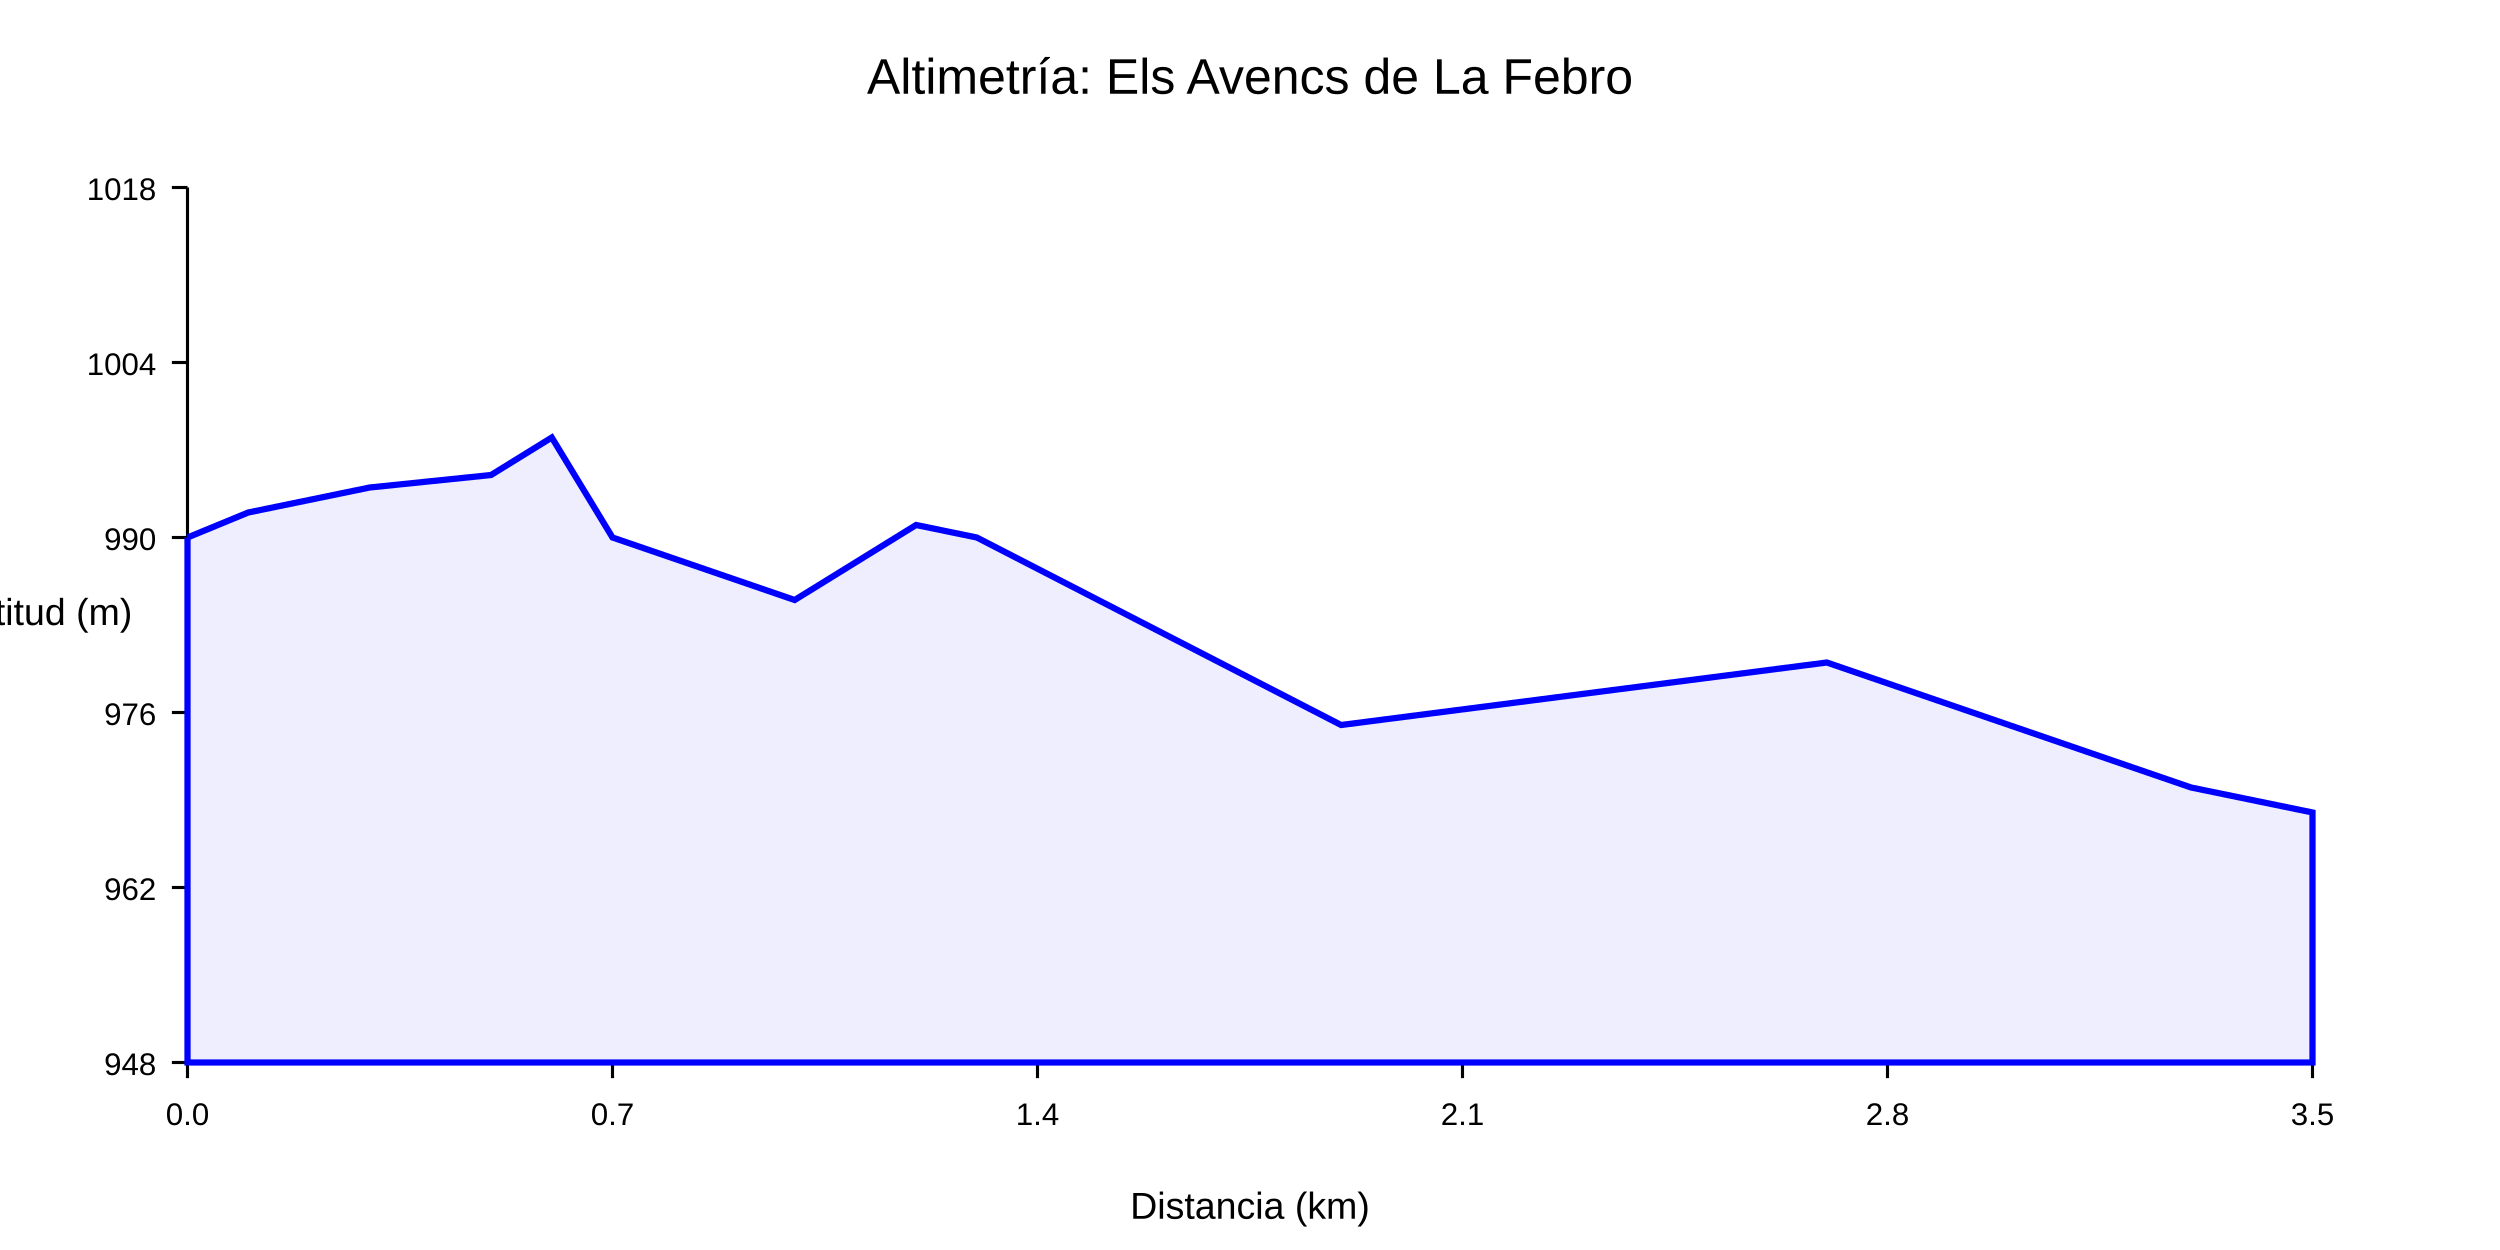
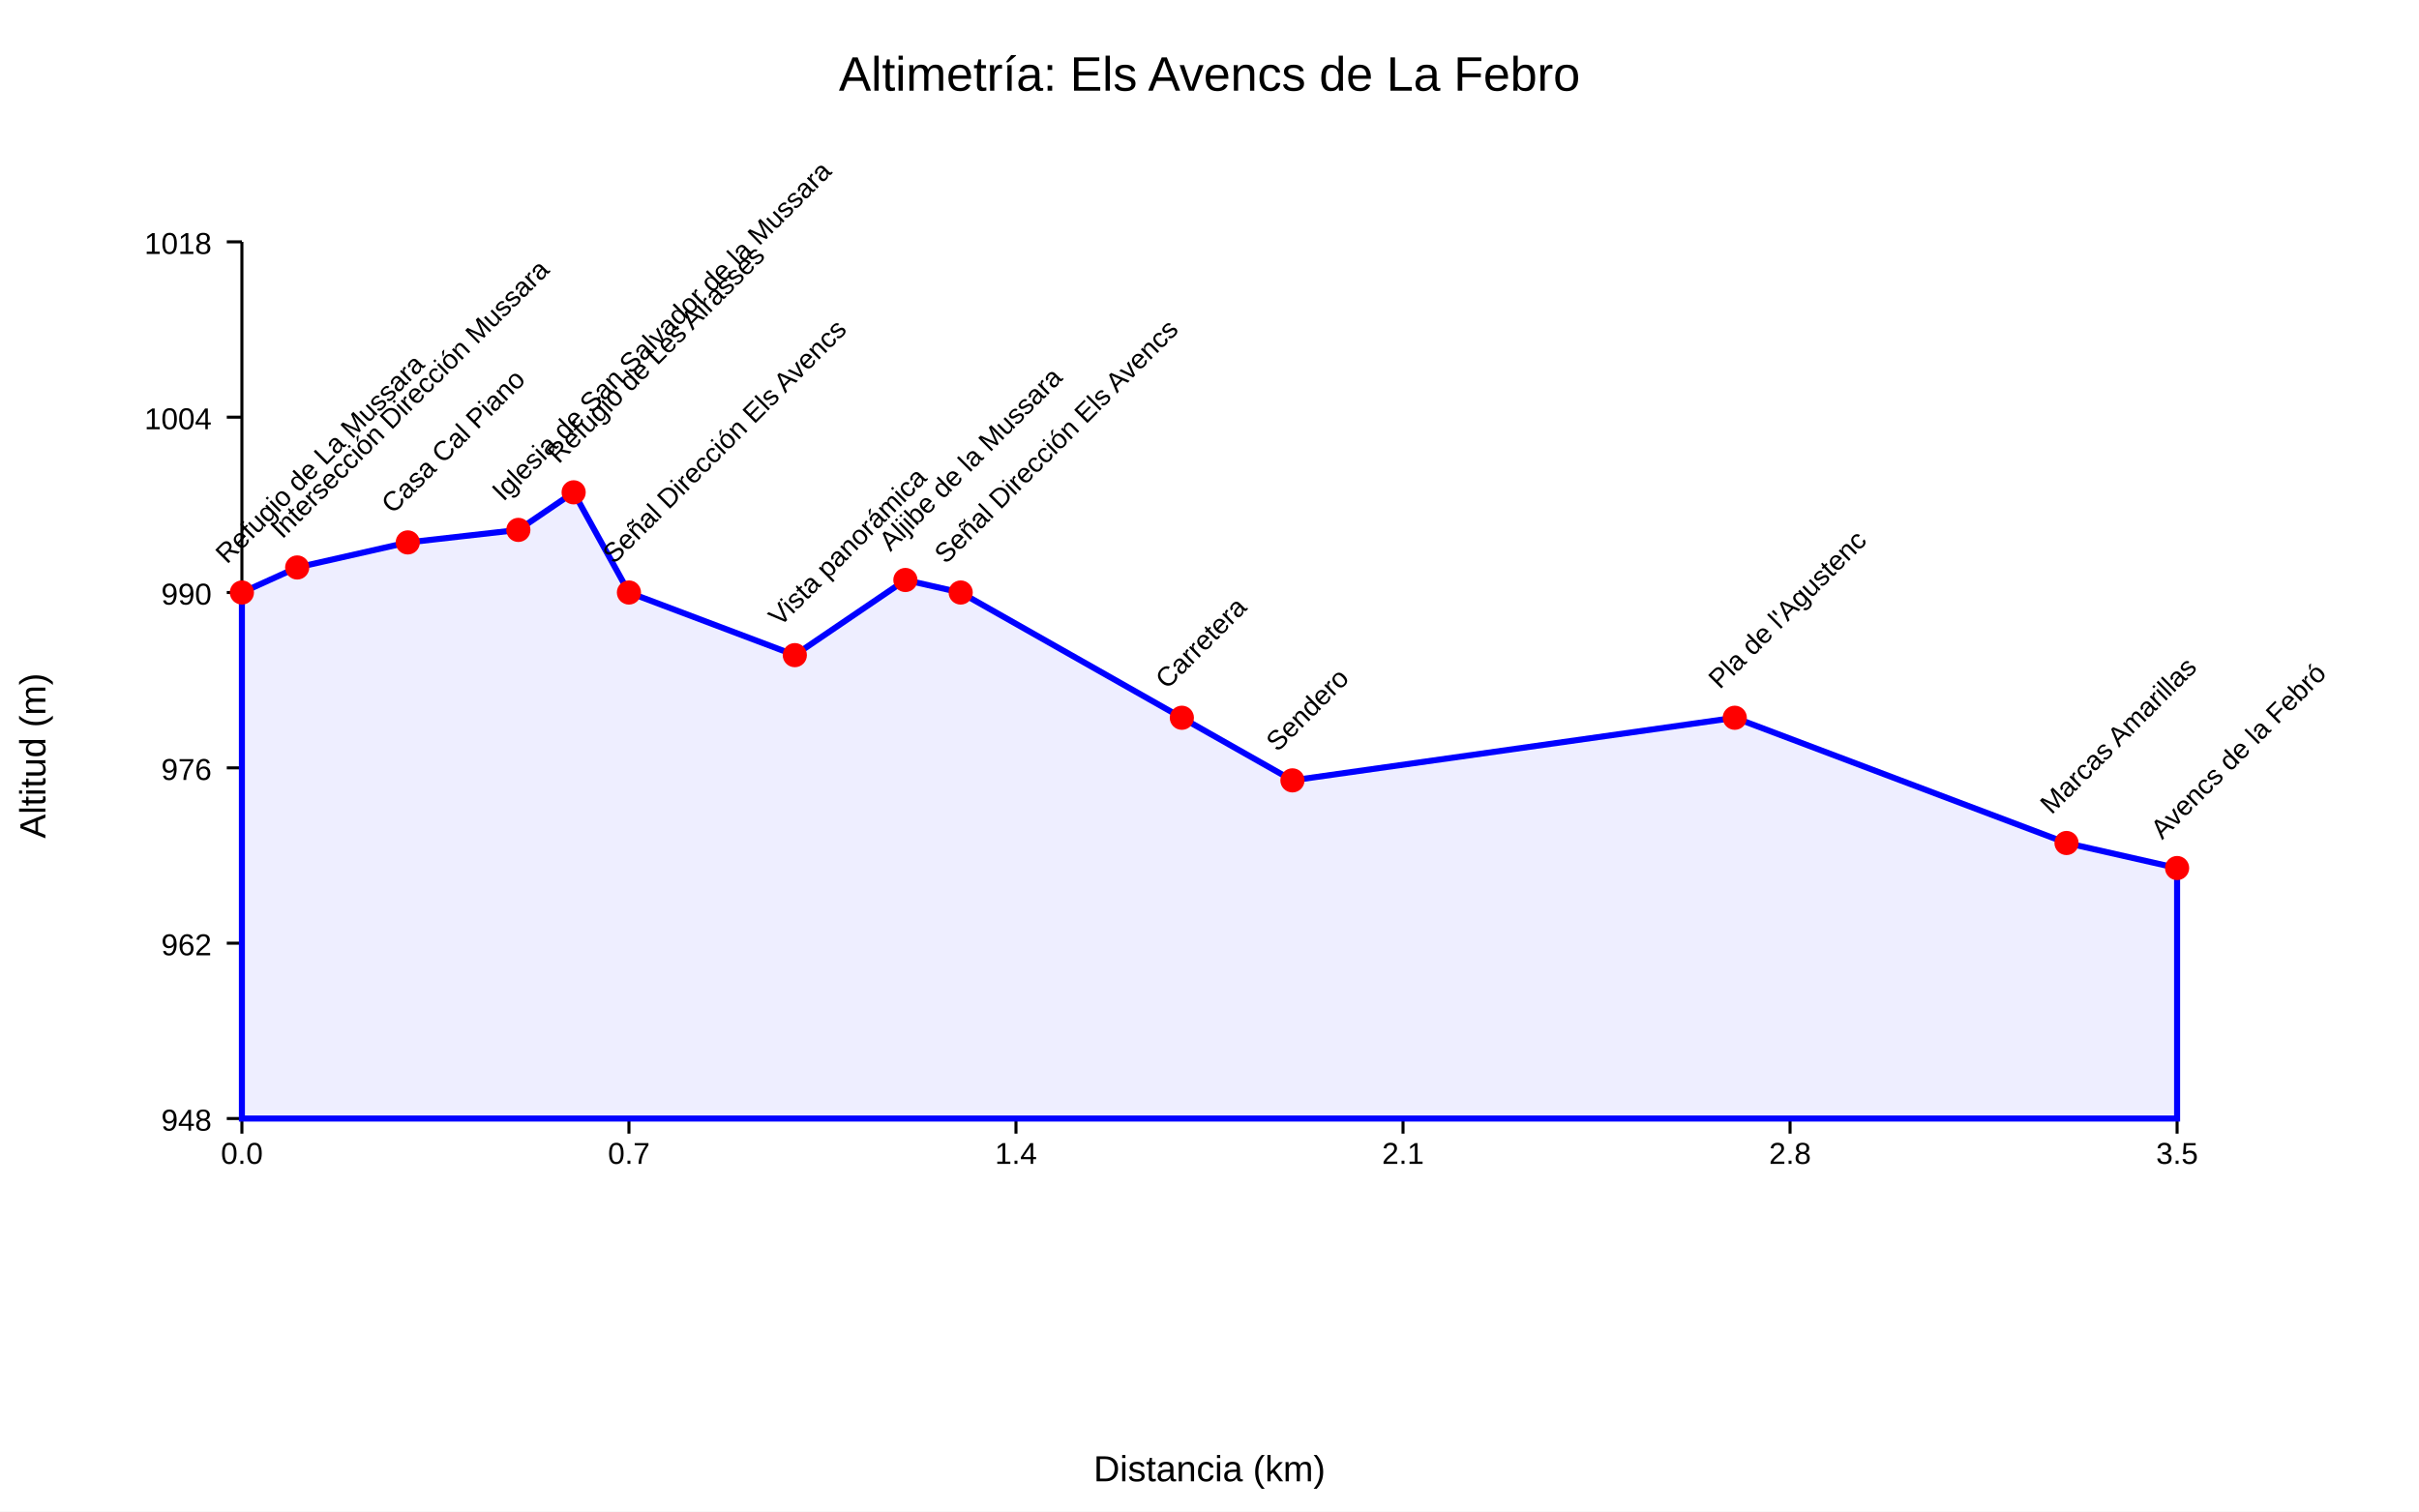
- <svg xmlns="http://www.w3.org/2000/svg" version="1.1" width="800" height="400" viewBox="0 0 800 400">
+ <svg xmlns="http://www.w3.org/2000/svg" version="1.1" width="800" height="500" viewBox="0 0 800 500">
  <rect width="100%" height="100%" fill="white" />
-   <line x1="60" y1="340" x2="740" y2="340" stroke="black" stroke-width="1" />
-   <line x1="60" y1="60" x2="60" y2="340" stroke="black" stroke-width="1" />
-   <text x="400.0" y="390" font-size="12" text-anchor="middle" font-family="Arial">Distancia (km)</text>
-   <text x="15" y="200.0" font-size="12" text-anchor="middle" font-family="Arial">Altitud (m)</text>
-   <line x1="60.0" y1="340" x2="60.0" y2="345" stroke="black" stroke-width="1" />
-   <text x="60.0" y="360" font-size="10" text-anchor="middle" font-family="Arial">0.0</text>
-   <line x1="196.0" y1="340" x2="196.0" y2="345" stroke="black" stroke-width="1" />
-   <text x="196.0" y="360" font-size="10" text-anchor="middle" font-family="Arial">0.7</text>
-   <line x1="332.0" y1="340" x2="332.0" y2="345" stroke="black" stroke-width="1" />
-   <text x="332.0" y="360" font-size="10" text-anchor="middle" font-family="Arial">1.4</text>
-   <line x1="468" y1="340" x2="468" y2="345" stroke="black" stroke-width="1" />
-   <text x="468" y="360" font-size="10" text-anchor="middle" font-family="Arial">2.1</text>
-   <line x1="604.0" y1="340" x2="604.0" y2="345" stroke="black" stroke-width="1" />
-   <text x="604.0" y="360" font-size="10" text-anchor="middle" font-family="Arial">2.8</text>
-   <line x1="740" y1="340" x2="740" y2="345" stroke="black" stroke-width="1" />
-   <text x="740" y="360" font-size="10" text-anchor="middle" font-family="Arial">3.5</text>
-   <line x1="55" y1="340.0" x2="60" y2="340.0" stroke="black" stroke-width="1" />
-   <text x="50" y="344.0" font-size="10" text-anchor="end" font-family="Arial">948</text>
-   <line x1="55" y1="284.0" x2="60" y2="284.0" stroke="black" stroke-width="1" />
-   <text x="50" y="288.0" font-size="10" text-anchor="end" font-family="Arial">962</text>
-   <line x1="55" y1="228.0" x2="60" y2="228.0" stroke="black" stroke-width="1" />
-   <text x="50" y="232.0" font-size="10" text-anchor="end" font-family="Arial">976</text>
-   <line x1="55" y1="172.0" x2="60" y2="172.0" stroke="black" stroke-width="1" />
-   <text x="50" y="176.0" font-size="10" text-anchor="end" font-family="Arial">990</text>
-   <line x1="55" y1="116.0" x2="60" y2="116.0" stroke="black" stroke-width="1" />
-   <text x="50" y="120.0" font-size="10" text-anchor="end" font-family="Arial">1004</text>
-   <line x1="55" y1="60.0" x2="60" y2="60.0" stroke="black" stroke-width="1" />
-   <text x="50" y="64.0" font-size="10" text-anchor="end" font-family="Arial">1018</text>
-   <polyline points="60.00,172.00 60.00,172.00 79.43,164.00 118.29,156.00 157.14,152.00 176.57,140.00 196.00,172.00 254.29,192.00 293.14,168.00 312.57,172.00 390.29,212.00 429.14,232.00 584.57,212.00 701.14,252.00 740.00,260.00 740.00,340.00 60.00,340.00 60.00,172.00" stroke="blue" stroke-width="2" fill="#eef" />
+   <line x1="80" y1="370" x2="720" y2="370" stroke="black" stroke-width="1" />
+   <line x1="80" y1="80" x2="80" y2="370" stroke="black" stroke-width="1" />
+   <text x="400.0" y="490" font-size="12" text-anchor="middle" font-family="Arial">Distancia (km)</text>
+   <text x="15" y="250.0" font-size="12" text-anchor="middle" font-family="Arial" transform="rotate(-90, 15, 250.0)">Altitud (m)</text>
+   <line x1="80.0" y1="370" x2="80.0" y2="375" stroke="black" stroke-width="1" />
+   <text x="80.0" y="385" font-size="10" text-anchor="middle" font-family="Arial">0.0</text>
+   <line x1="208.0" y1="370" x2="208.0" y2="375" stroke="black" stroke-width="1" />
+   <text x="208.0" y="385" font-size="10" text-anchor="middle" font-family="Arial">0.7</text>
+   <line x1="336.0" y1="370" x2="336.0" y2="375" stroke="black" stroke-width="1" />
+   <text x="336.0" y="385" font-size="10" text-anchor="middle" font-family="Arial">1.4</text>
+   <line x1="464" y1="370" x2="464" y2="375" stroke="black" stroke-width="1" />
+   <text x="464" y="385" font-size="10" text-anchor="middle" font-family="Arial">2.1</text>
+   <line x1="592.0" y1="370" x2="592.0" y2="375" stroke="black" stroke-width="1" />
+   <text x="592.0" y="385" font-size="10" text-anchor="middle" font-family="Arial">2.8</text>
+   <line x1="720" y1="370" x2="720" y2="375" stroke="black" stroke-width="1" />
+   <text x="720" y="385" font-size="10" text-anchor="middle" font-family="Arial">3.5</text>
+   <line x1="75" y1="370.0" x2="80" y2="370.0" stroke="black" stroke-width="1" />
+   <text x="70" y="374.0" font-size="10" text-anchor="end" font-family="Arial">948</text>
+   <line x1="75" y1="312.0" x2="80" y2="312.0" stroke="black" stroke-width="1" />
+   <text x="70" y="316.0" font-size="10" text-anchor="end" font-family="Arial">962</text>
+   <line x1="75" y1="254.0" x2="80" y2="254.0" stroke="black" stroke-width="1" />
+   <text x="70" y="258.0" font-size="10" text-anchor="end" font-family="Arial">976</text>
+   <line x1="75" y1="196.0" x2="80" y2="196.0" stroke="black" stroke-width="1" />
+   <text x="70" y="200.0" font-size="10" text-anchor="end" font-family="Arial">990</text>
+   <line x1="75" y1="138.0" x2="80" y2="138.0" stroke="black" stroke-width="1" />
+   <text x="70" y="142.0" font-size="10" text-anchor="end" font-family="Arial">1004</text>
+   <line x1="75" y1="80.0" x2="80" y2="80.0" stroke="black" stroke-width="1" />
+   <text x="70" y="84.0" font-size="10" text-anchor="end" font-family="Arial">1018</text>
+   <polyline points="80.00,196.00 98.29,187.71 134.86,179.43 171.43,175.29 189.71,162.86 208.00,196.00 262.86,216.71 299.43,191.86 317.71,196.00 390.86,237.43 427.43,258.14 573.71,237.43 683.43,278.86 720.00,287.14 720.00,370.00 80.00,370.00 80.00,196.00" stroke="blue" stroke-width="2" fill="#eef" />
+   <circle cx="80.0" cy="196.0" r="4" fill="red" />
+   <text x="83.0" y="186.0" font-size="9" text-anchor="start" font-family="Arial" transform="rotate(-45, 80.0, 196.0)">Refugio de La Mussara</text>
+   <circle cx="98.286" cy="187.714" r="4" fill="red" />
+   <text x="101.286" y="177.714" font-size="9" text-anchor="start" font-family="Arial" transform="rotate(-45, 98.28571, 187.7143)">Intersección Dirección Mussara</text>
+   <circle cx="134.857" cy="179.429" r="4" fill="red" />
+   <text x="137.857" y="169.429" font-size="9" text-anchor="start" font-family="Arial" transform="rotate(-45, 134.8571, 179.4286)">Casa Cal Piano</text>
+   <circle cx="171.429" cy="175.286" r="4" fill="red" />
+   <text x="174.429" y="165.286" font-size="9" text-anchor="start" font-family="Arial" transform="rotate(-45, 171.4286, 175.2857)">Iglesia de San Salvador de la Mussara</text>
+   <circle cx="189.714" cy="162.857" r="4" fill="red" />
+   <text x="192.714" y="152.857" font-size="9" text-anchor="start" font-family="Arial" transform="rotate(-45, 189.7143, 162.8571)">Refugio de Les Airasses</text>
+   <circle cx="208" cy="196.0" r="4" fill="red" />
+   <text x="211" y="186.0" font-size="9" text-anchor="start" font-family="Arial" transform="rotate(-45, 208, 196.0)">Señal Dirección Els Avencs</text>
+   <circle cx="262.857" cy="216.714" r="4" fill="red" />
+   <text x="265.857" y="206.714" font-size="9" text-anchor="start" font-family="Arial" transform="rotate(-45, 262.8571, 216.7143)">Vista panorámica</text>
+   <circle cx="299.429" cy="191.857" r="4" fill="red" />
+   <text x="302.429" y="181.857" font-size="9" text-anchor="start" font-family="Arial" transform="rotate(-45, 299.4286, 191.8571)">Aljibe de la Mussara</text>
+   <circle cx="317.714" cy="196.0" r="4" fill="red" />
+   <text x="320.714" y="186.0" font-size="9" text-anchor="start" font-family="Arial" transform="rotate(-45, 317.7143, 196.0)">Señal Dirección Els Avencs</text>
+   <circle cx="390.857" cy="237.429" r="4" fill="red" />
+   <text x="393.857" y="227.429" font-size="9" text-anchor="start" font-family="Arial" transform="rotate(-45, 390.8571, 237.4286)">Carretera</text>
+   <circle cx="427.429" cy="258.143" r="4" fill="red" />
+   <text x="430.429" y="248.143" font-size="9" text-anchor="start" font-family="Arial" transform="rotate(-45, 427.4286, 258.1429)">Sendero</text>
+   <circle cx="573.714" cy="237.429" r="4" fill="red" />
+   <text x="576.714" y="227.429" font-size="9" text-anchor="start" font-family="Arial" transform="rotate(-45, 573.7143, 237.4286)">Pla de l'Agustenc</text>
+   <circle cx="683.429" cy="278.857" r="4" fill="red" />
+   <text x="686.429" y="268.857" font-size="9" text-anchor="start" font-family="Arial" transform="rotate(-45, 683.4286, 278.8571)">Marcas Amarillas</text>
+   <circle cx="720.0" cy="287.143" r="4" fill="red" />
+   <text x="723.0" y="277.143" font-size="9" text-anchor="start" font-family="Arial" transform="rotate(-45, 720.0, 287.1429)">Avencs de la Febró</text>
  <text x="400.0" y="30" font-size="16" text-anchor="middle" font-family="Arial">Altimetría: Els Avencs de La Febro</text>
</svg>
